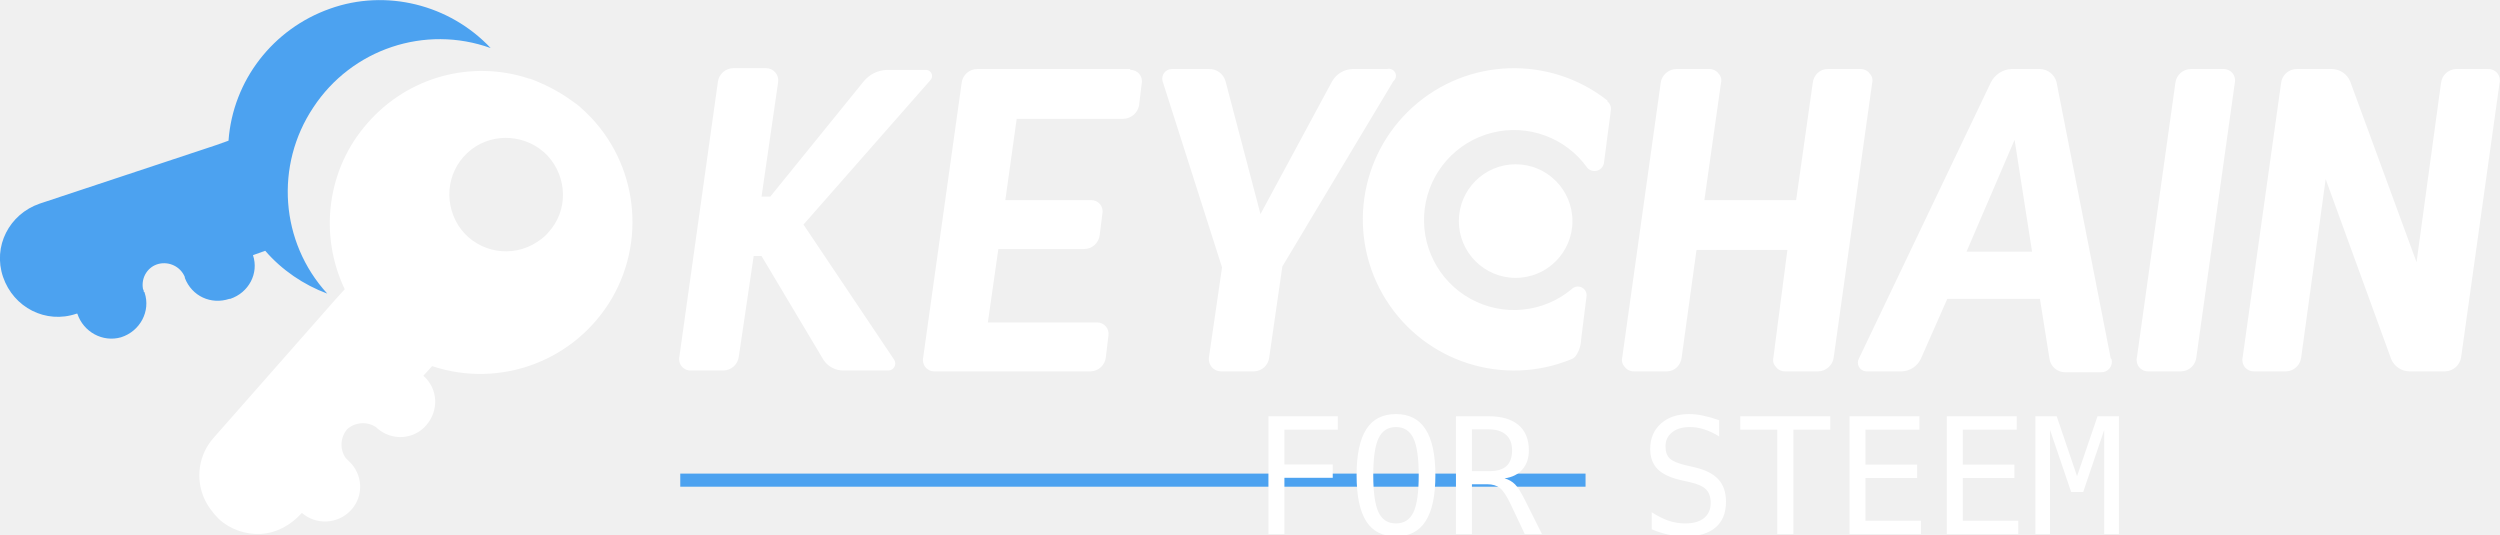
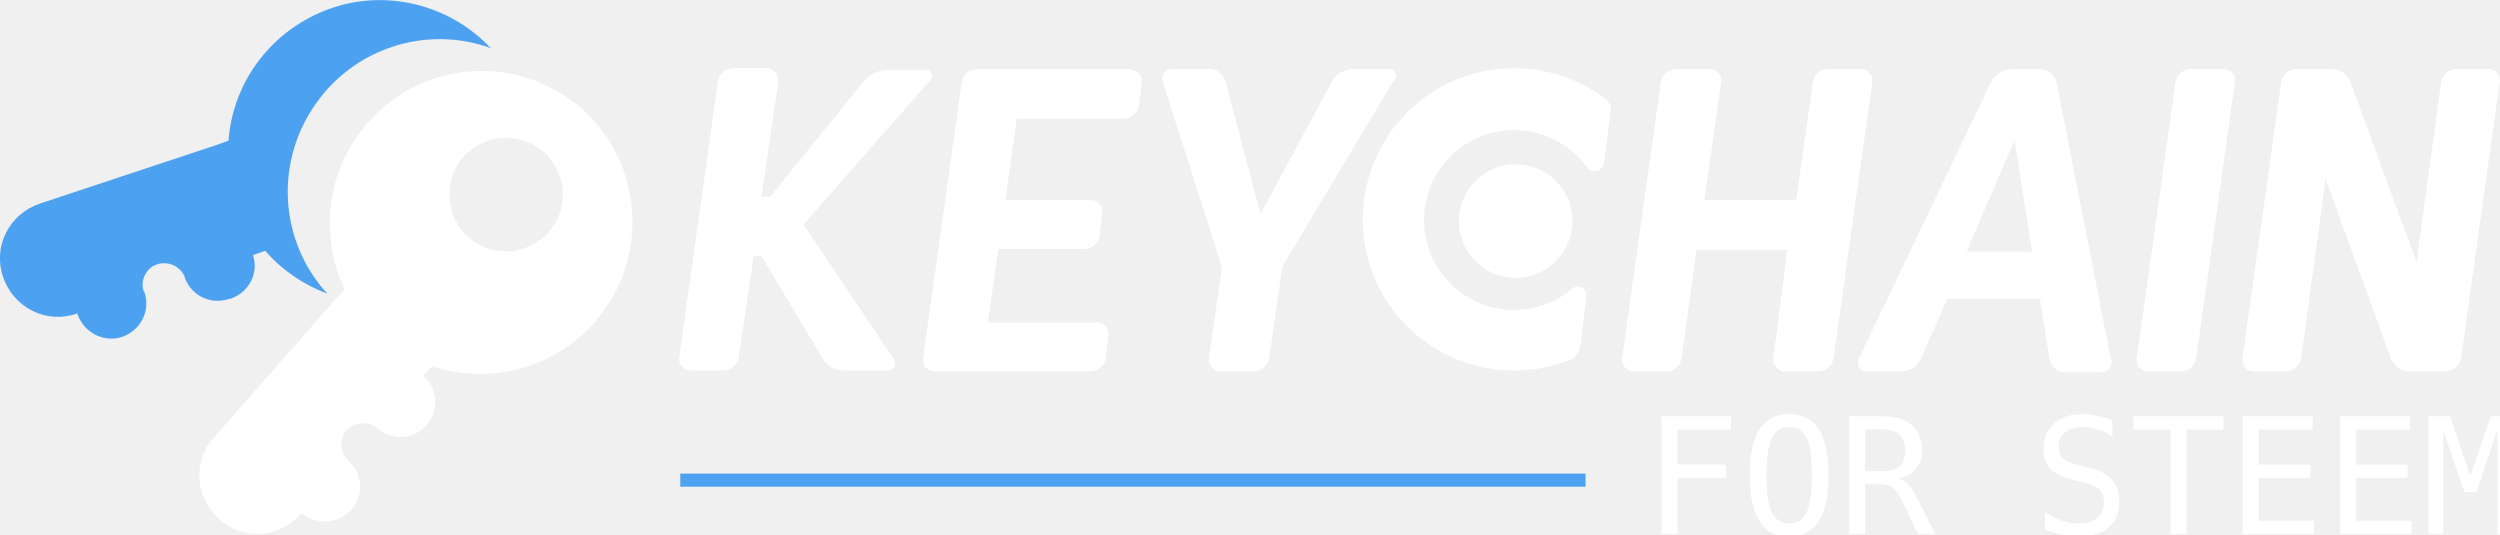
<svg width="286" height="61.1" viewBox="0 0 286 61.122">
  <path fill="#fff" d="M66.5 12.4c-.4-.4-.9-.7-1.3-1-1.4-1-3-1.8-4.6-2.4h-.1c-6.6-2.2-13.9-.2-18.5 5.1-4.6 5.2-5.6 12.7-2.6 19l-1 1.1-14 15.9c-1.7 1.9-2.1 4.6-1.1 6.9.4.9 1 1.7 1.7 2.4 1.3 1.2 3.1 1.8 4.8 1.7 1.8-.1 3.4-1 4.6-2.3l.1-.1c1.6 1.4 4.1 1.3 5.6-.3s1.4-4.1-.2-5.6l-.1-.1-.1-.1-.2-.2c-.7-1-.6-2.4.2-3.3.9-.8 2.3-.9 3.3-.2l.1.1c1.7 1.5 4.2 1.3 5.6-.3 1.5-1.7 1.4-4.2-.3-5.7l1-1.1c7.8 2.6 16.4-.6 20.6-7.8 4.1-7.1 2.7-16.2-3.5-21.7zm-3.8 14.2c-.5.6-1.1 1-1.8 1.4-3 1.6-6.7.6-8.5-2.2-1.8-2.9-1.2-6.6 1.5-8.7 2.6-2 6.4-1.7 8.7.7 2.3 2.5 2.4 6.3.1 8.8z" />
  <path fill="#4ca2f0" d="M26.3 34.2c2.1-.7 3.3-2.9 2.6-5l1.4-.5c1.9 2.2 4.4 3.9 7.1 4.9-5.4-5.9-6-14.7-1.6-21.3 4.4-6.7 12.8-9.5 20.3-6.8-4.7-5-12-6.8-18.4-4.5-6.5 2.3-11.1 8.2-11.6 15.1l-1.4.5-20.2 6.7C1 24.5-.9 28.2.3 31.7c1.2 3.5 4.9 5.4 8.4 4.2h.1c.7 2.1 2.9 3.3 5 2.7 2.2-.7 3.4-3 2.7-5.1 0 0 0-.1-.1-.1v-.1c0-.1-.1-.2-.1-.3-.2-1.3.6-2.5 1.8-2.8 1.2-.3 2.5.3 3 1.5v.1c.8 2.1 3 3.1 5.1 2.4z" />
  <path fill="#fff" d="M91.9 25.7l14.5-16.5A.7.7 0 00106 8h-4.6a3.6 3.6 0 00-2.6 1.3L88.1 22.5h-1L89 9.4a1.4 1.4 0 00-1.4-1.6h-3.7a1.8 1.8 0 00-1.8 1.6l-4.4 31.4a1.3 1.3 0 001.3 1.6h3.7a1.8 1.8 0 001.8-1.6l1.7-11.5h.9l7.1 11.9a2.7 2.7 0 002.3 1.2h5.1a.8.8 0 00.7-1.2zM129.3 7.9h-17.5a1.8 1.8 0 00-1.8 1.6l-4.4 31.4a1.3 1.3 0 001.3 1.6h17.9a1.8 1.8 0 001.7-1.6l.3-2.5a1.3 1.3 0 00-1.3-1.5H113l1.2-8.4h9.8a1.8 1.8 0 001.8-1.6l.3-2.4a1.3 1.3 0 00-1.3-1.6H115l1.3-9.3h12.2a1.9 1.9 0 001.8-1.5l.3-2.5a1.3 1.3 0 00-1.3-1.6zM158.7 7.9h-4a2.8 2.8 0 00-2.3 1.4l-8.2 15.2-4-15.2a1.9 1.9 0 00-1.9-1.4h-4.2a1.1 1.1 0 00-1.1 1.4l6.8 21.3-1.5 10.3a1.4 1.4 0 001.4 1.6h3.8a1.8 1.8 0 001.7-1.6l1.5-10.4 12.7-21.2a.8.8 0 00-.7-1.4zM209.8 40.9l4.4-31.4c.1-.4 0-.8-.3-1.1-.2-.3-.6-.5-1-.5h-3.8c-.9 0-1.6.7-1.7 1.6l-1.9 13.4H195l1.9-13.4c.1-.4 0-.8-.3-1.1-.2-.3-.6-.5-1-.5h-3.8c-.9 0-1.7.7-1.8 1.6l-4.4 31.4c-.1.4 0 .8.3 1.1.2.3.6.5 1 .5h3.8c.9 0 1.6-.7 1.7-1.6l1.7-12.3h10.4l-1.6 12.3c-.1.4 0 .8.3 1.1.2.3.6.5 1 .5h3.8c.9 0 1.7-.7 1.8-1.6zM241.5 41l-6.2-31.6a2 2 0 00-1.9-1.5h-3.3a2.8 2.8 0 00-2.3 1.5L212.7 41a1 1 0 00.8 1.5h4.1a2.5 2.5 0 002.2-1.5l3-6.8h10.6l1.1 6.9a1.8 1.8 0 001.8 1.5h4.1a1.2 1.2 0 001.2-1.5zM225 28.8l5.5-12.8 2 12.8zM254.5 7.9h-3.8a1.8 1.8 0 00-1.8 1.6l-4.4 31.4a1.3 1.3 0 001.3 1.6h3.8a1.8 1.8 0 001.7-1.6l4.4-31.4a1.3 1.3 0 00-1.3-1.6zM284.7 7.9H281a1.8 1.8 0 00-1.7 1.6L276.5 30l-7.6-20.7a2.3 2.3 0 00-2.1-1.4h-4a1.8 1.8 0 00-1.8 1.6l-4.4 31.4a1.3 1.3 0 001.3 1.6h3.7a1.8 1.8 0 001.7-1.6l2.8-20.4 7.5 20.6a2.3 2.3 0 002.1 1.4h4.1a1.9 1.9 0 001.8-1.6L286 9.5a1.3 1.3 0 00-1.3-1.6zM183.9 11.5a17.3 17.3 0 10-4.1 29.6 1.1 1.1 0 00.5-.4 3.5 3.5 0 00.6-1.9l.6-4.8a1 1 0 00-1.7-.9 10.3 10.3 0 111.8-13.9 1.1 1.1 0 001.9-.5l.8-6.1a1.1 1.1 0 00-.4-1z" />
  <circle fill="#fff" cx="6.5" cy="6.5" r="6.5" transform="translate(166.9 18.8)" />
  <path fill="#4ca2f0" class="b" d="M77.8 54.2h103.6v1.5H77.8z" />
-   <text fill="#fff" textLength="94.8" font-size="18.5" font-family="monospace" x="50%" y="100%">FOR STEEM</text>
+   <text fill="#fff" textLength="94.8" font-size="18.5" font-family="monospace" x="188" y="100%">FOR STEEM</text>
</svg>
